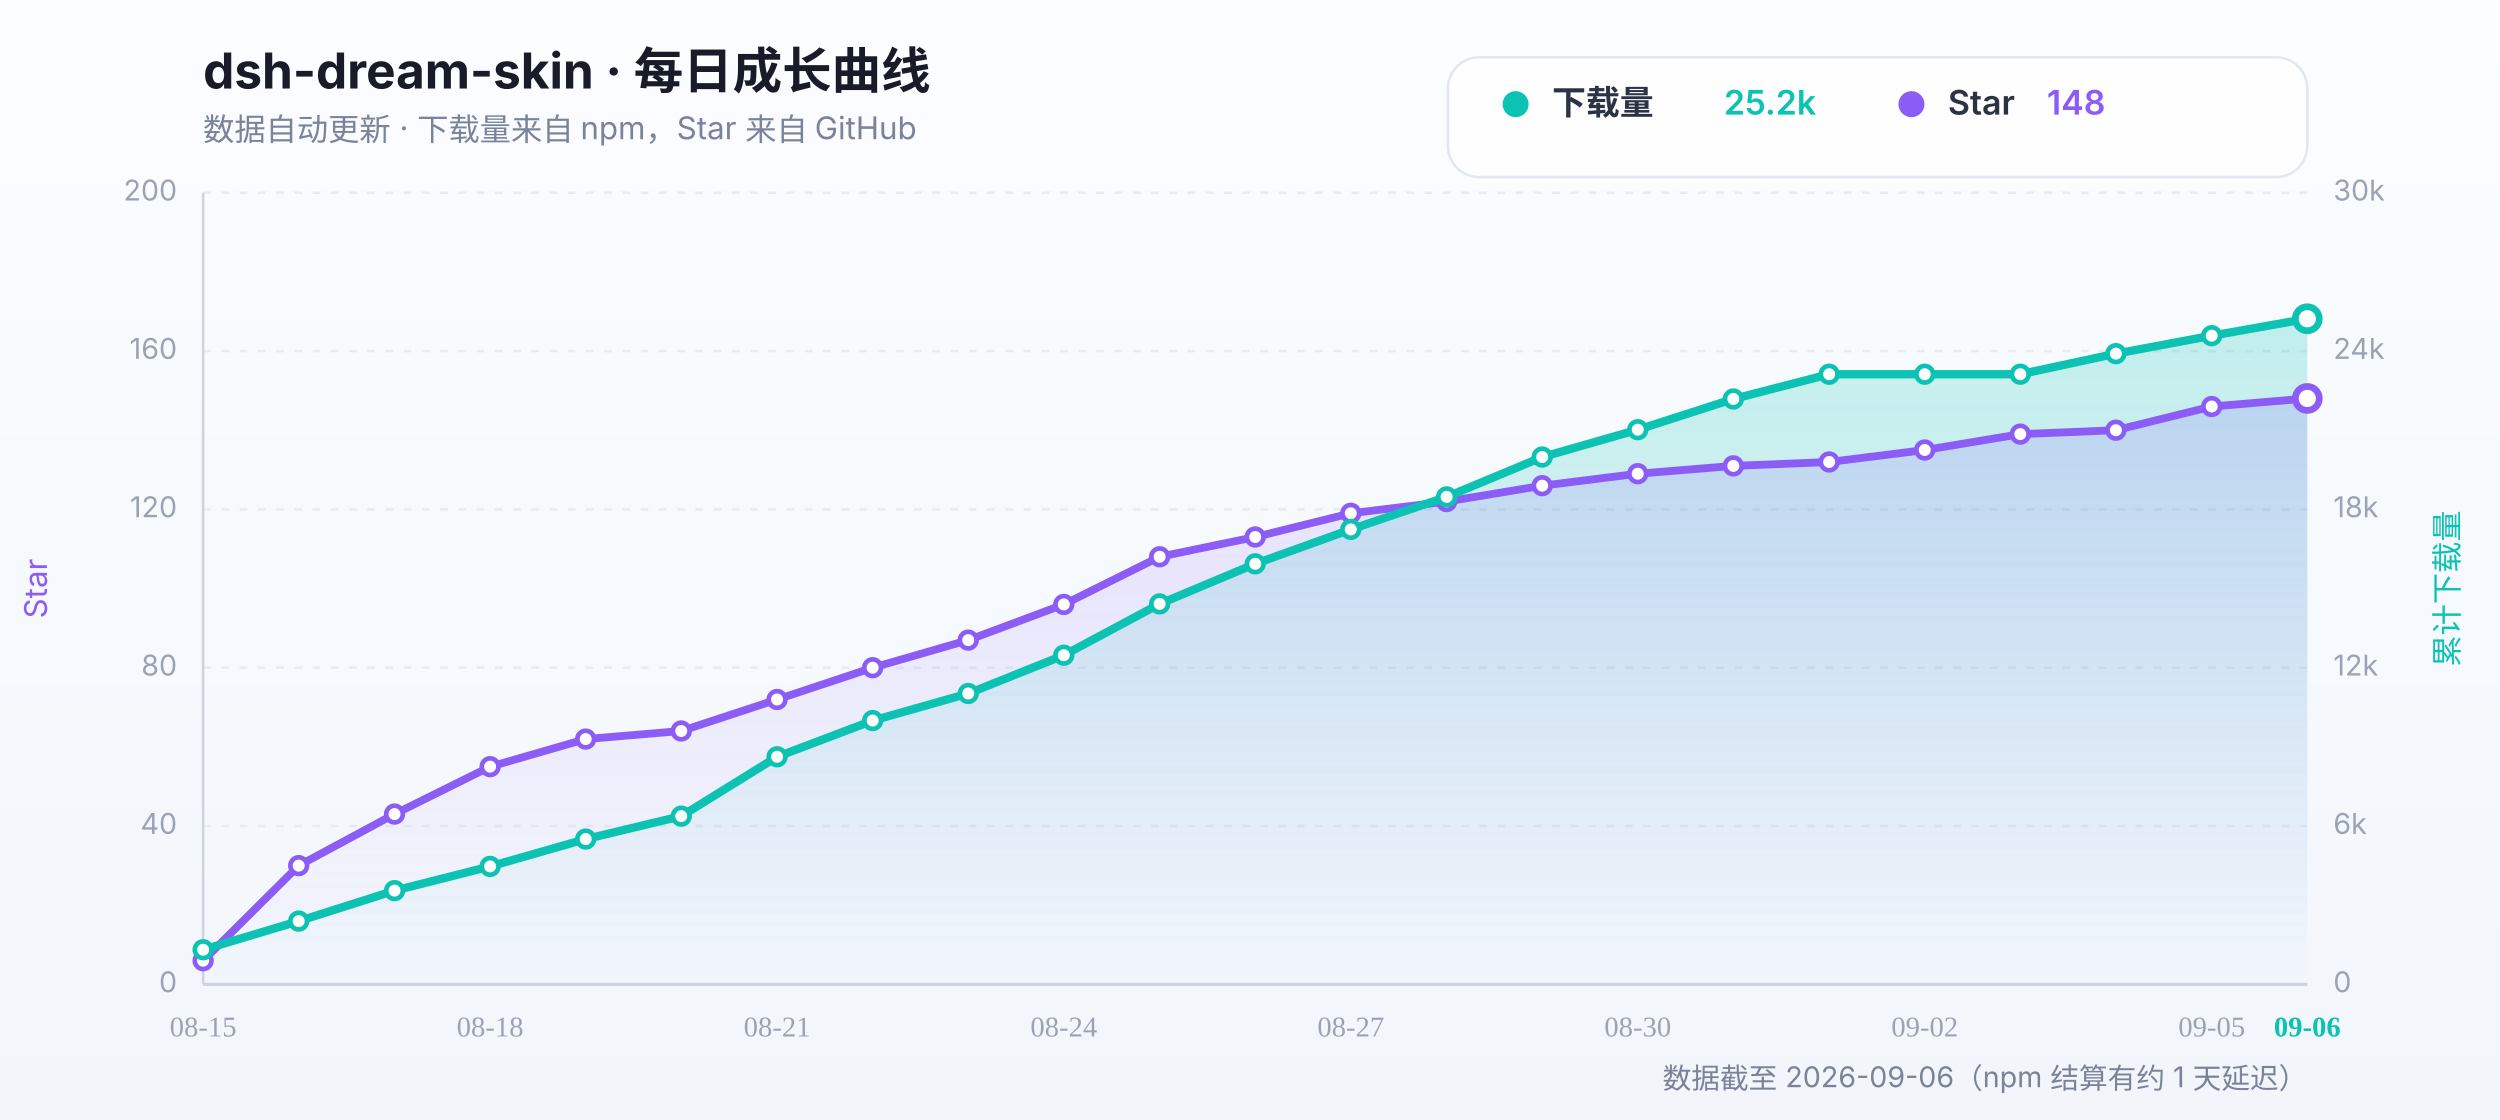
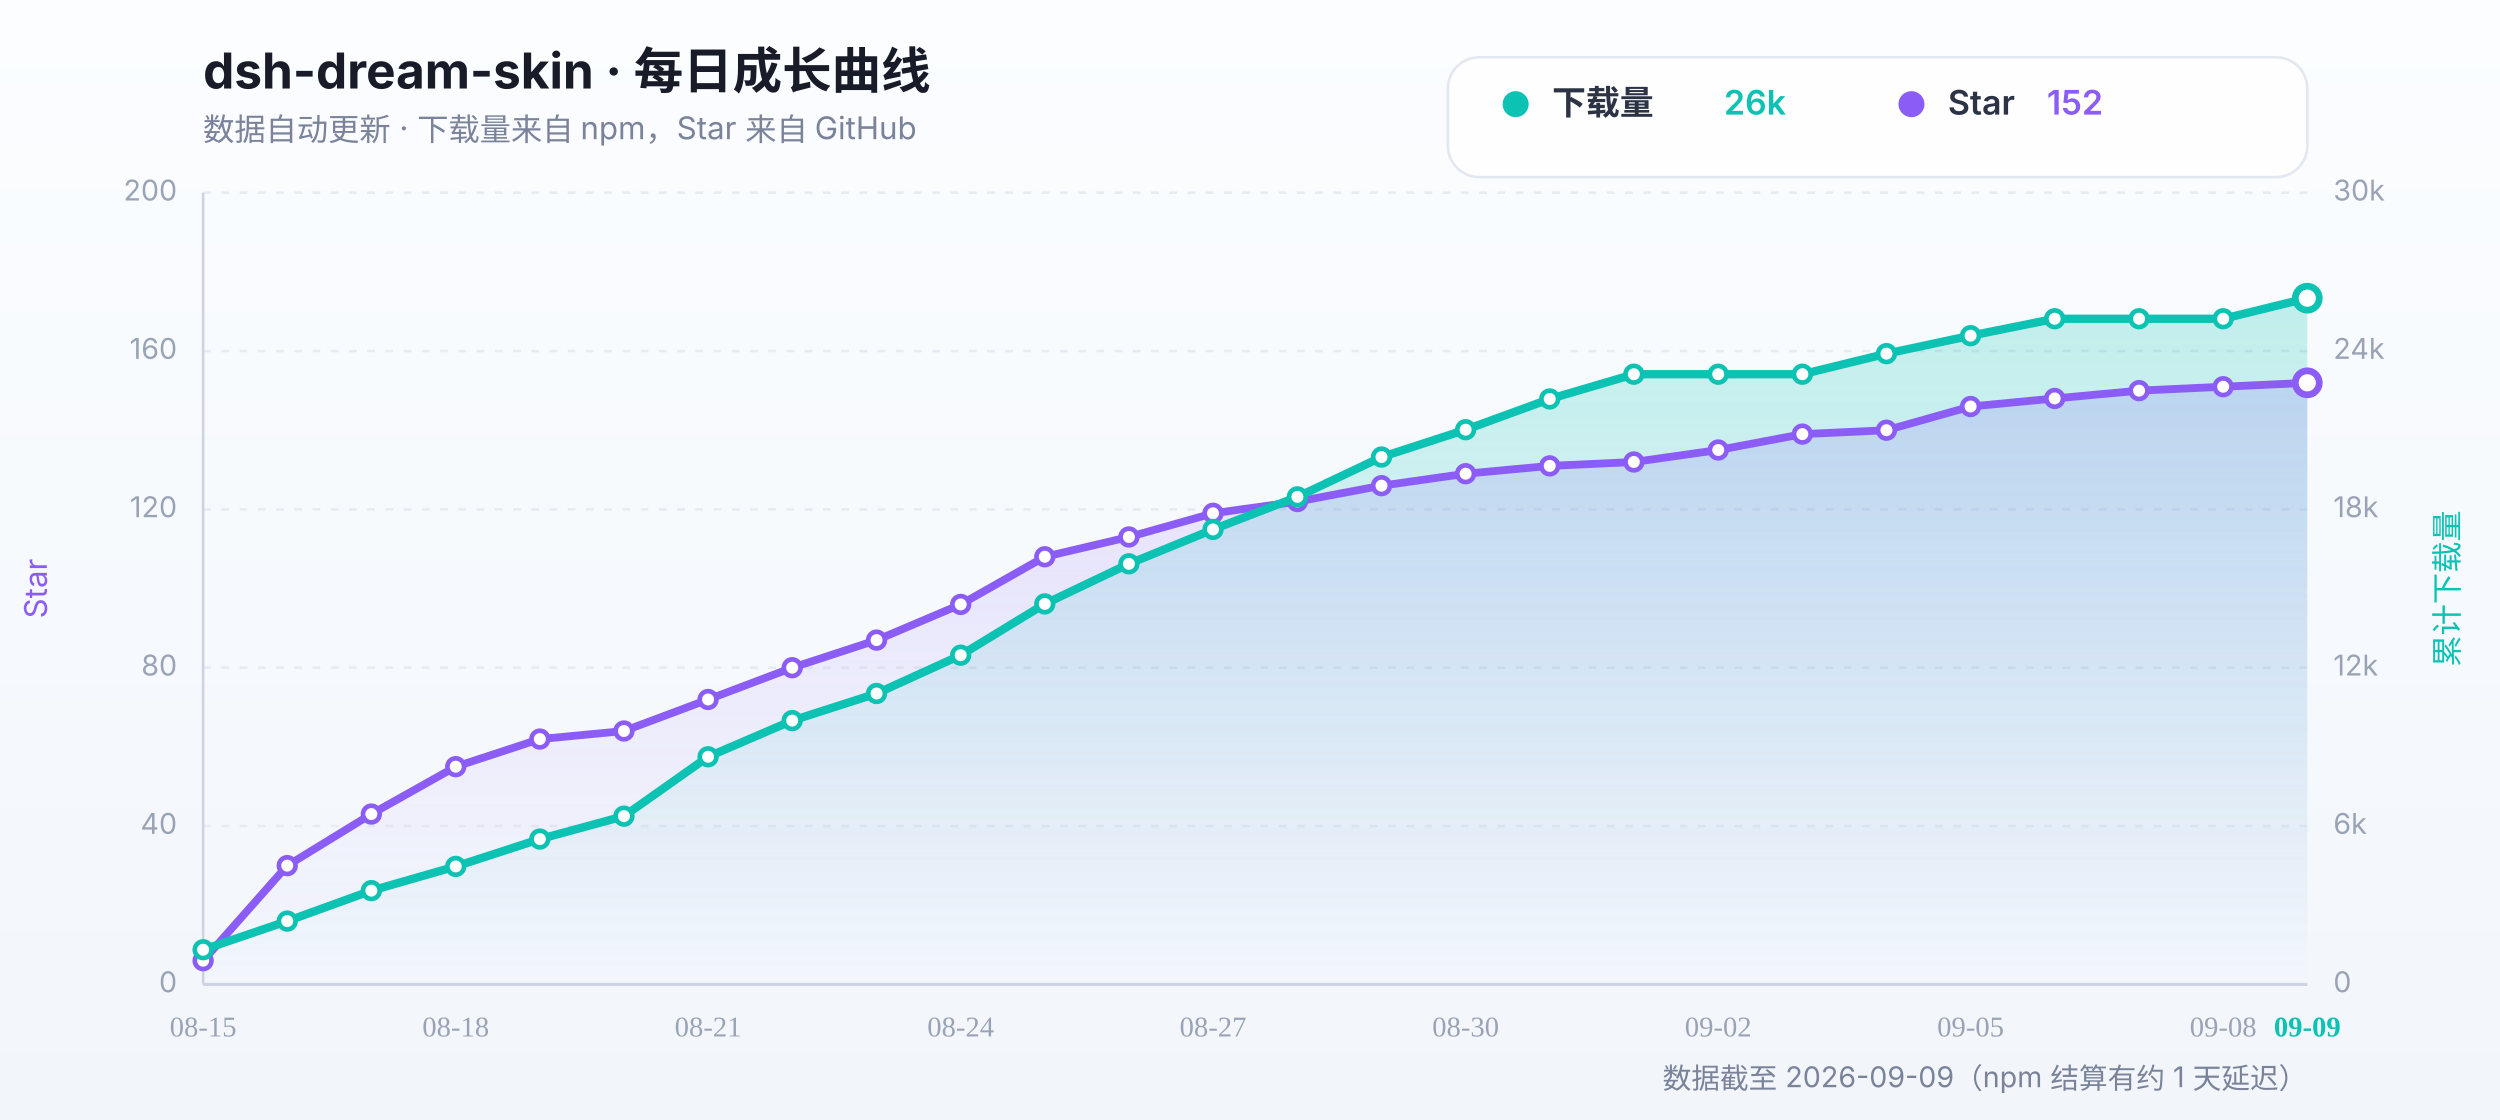
<svg xmlns="http://www.w3.org/2000/svg" width="960" height="430" viewBox="0 0 960 430" role="img" aria-label="dsh-dream-skin 每日 Star 与累计下载量双轴折线图">
  <defs>
    <linearGradient id="gradDl" x1="0" y1="0" x2="0" y2="1">
      <stop offset="0%" stop-color="#0cc2b3" stop-opacity="0.24" />
      <stop offset="100%" stop-color="#0cc2b3" stop-opacity="0" />
    </linearGradient>
    <linearGradient id="gradSt" x1="0" y1="0" x2="0" y2="1">
      <stop offset="0%" stop-color="#8b5cf6" stop-opacity="0.18" />
      <stop offset="100%" stop-color="#8b5cf6" stop-opacity="0" />
    </linearGradient>
    <linearGradient id="bgGrad" x1="0" y1="0" x2="0" y2="1">
      <stop offset="0%" stop-color="#fbfdff" />
      <stop offset="100%" stop-color="#f2f6fb" />
    </linearGradient>
  </defs>
  <rect width="960" height="430" fill="url(#bgGrad)" />
  <g font-family="system-ui,-apple-system,'Segoe UI',sans-serif">
    <text x="18" y="226" font-size="12" fill="#8b5cf6" transform="rotate(-90 18 226)" text-anchor="middle">Star</text>
    <text x="944" y="226" font-size="12" fill="#0cc2b3" transform="rotate(-90 944 226)" text-anchor="middle">累计下载量</text>
  </g>
  <text x="78" y="34" font-size="19" font-weight="700" fill="#171c28" font-family="system-ui,-apple-system,'Segoe UI',sans-serif">dsh-dream-skin · 每日成长曲线</text>
  <text x="78" y="54" font-size="12" fill="#7a8399" font-family="system-ui,-apple-system,'Segoe UI',sans-serif">数据自动更新 · 下载量来自 npm，Star 来自 GitHub</text>
  <g font-family="system-ui,-apple-system,'Segoe UI',sans-serif">
    <rect x="556" y="22" width="330" height="46" rx="12" fill="#ffffff" fill-opacity="0.72" stroke="#e3e8f0" stroke-width="1" />
    <circle cx="582" cy="40" r="5" fill="#0cc2b3" />
    <text x="596" y="44" font-size="13" font-weight="600" fill="#2c3344">下载量</text>
-     <text x="662" y="44" font-size="13" font-weight="600" fill="#0cc2b3">25.2k</text>
+     <text x="662" y="44" font-size="13" font-weight="600" fill="#0cc2b3">26k</text>
    <circle cx="734" cy="40" r="5" fill="#8b5cf6" />
    <text x="748" y="44" font-size="13" font-weight="600" fill="#2c3344">Star</text>
-     <text x="786" y="44" font-size="13" font-weight="600" fill="#8b5cf6">148</text>
+     <text x="786" y="44" font-size="13" font-weight="600" fill="#8b5cf6">152</text>
  </g>
  <line x1="78" y1="378.0" x2="886" y2="378.0" stroke="#d3d9e8" stroke-width="1.2" />
  <line x1="78" y1="317.2" x2="886" y2="317.2" stroke="#e8ebf2" stroke-width="1" stroke-dasharray="3 4" />
  <line x1="78" y1="256.4" x2="886" y2="256.4" stroke="#e8ebf2" stroke-width="1" stroke-dasharray="3 4" />
  <line x1="78" y1="195.6" x2="886" y2="195.6" stroke="#e8ebf2" stroke-width="1" stroke-dasharray="3 4" />
  <line x1="78" y1="134.8" x2="886" y2="134.8" stroke="#e8ebf2" stroke-width="1" stroke-dasharray="3 4" />
  <line x1="78" y1="74.0" x2="886" y2="74.0" stroke="#e8ebf2" stroke-width="1" stroke-dasharray="3 4" />
  <g font-family="system-ui,-apple-system,'Segoe UI',sans-serif">
    <text x="68" y="381.0" text-anchor="end" font-size="11" fill="#9aa3b5">0</text>
    <text x="68" y="320.2" text-anchor="end" font-size="11" fill="#9aa3b5">40</text>
    <text x="68" y="259.4" text-anchor="end" font-size="11" fill="#9aa3b5">80</text>
    <text x="68" y="198.6" text-anchor="end" font-size="11" fill="#9aa3b5">120</text>
    <text x="68" y="137.8" text-anchor="end" font-size="11" fill="#9aa3b5">160</text>
    <text x="68" y="77.0" text-anchor="end" font-size="11" fill="#9aa3b5">200</text>
    <text x="896" y="381.0" text-anchor="start" font-size="11" fill="#9aa3b5">0</text>
    <text x="896" y="320.2" text-anchor="start" font-size="11" fill="#9aa3b5">6k</text>
    <text x="896" y="259.4" text-anchor="start" font-size="11" fill="#9aa3b5">12k</text>
    <text x="896" y="198.6" text-anchor="start" font-size="11" fill="#9aa3b5">18k</text>
    <text x="896" y="137.8" text-anchor="start" font-size="11" fill="#9aa3b5">24k</text>
    <text x="896" y="77.0" text-anchor="start" font-size="11" fill="#9aa3b5">30k</text>
  </g>
  <line x1="78" y1="74" x2="78" y2="378" stroke="#cdd3e2" stroke-width="1" />
  <line x1="78" y1="378" x2="886" y2="378" stroke="#cdd3e2" stroke-width="1" />
-   <path d="M 78.0 378.0 L 78.0 364.7 L 114.7 353.7 L 151.5 342.0 L 188.2 332.7 L 224.9 322.2 L 261.6 313.4 L 298.4 290.6 L 335.1 276.7 L 371.8 266.3 L 408.5 251.6 L 445.3 231.9 L 482.0 216.5 L 518.7 203.3 L 555.5 190.8 L 592.2 175.5 L 628.9 165.0 L 665.6 153.2 L 702.4 143.7 L 739.1 143.7 L 775.8 143.7 L 812.5 135.8 L 849.3 128.9 L 886.0 122.4 L 886.0 378.0 Z" fill="url(#gradDl)" stroke="none" />
-   <path d="M 78.0 378.0 L 78.0 368.9 L 114.7 332.4 L 151.5 312.6 L 188.2 294.4 L 224.9 283.8 L 261.6 280.7 L 298.4 268.6 L 335.1 256.4 L 371.8 245.8 L 408.5 232.1 L 445.3 213.8 L 482.0 206.2 L 518.7 197.1 L 555.5 192.6 L 592.2 186.5 L 628.9 181.9 L 665.6 178.9 L 702.4 177.4 L 739.1 172.8 L 775.8 166.7 L 812.5 165.2 L 849.3 156.1 L 886.0 153.0 L 886.0 378.0 Z" fill="url(#gradSt)" stroke="none" />
-   <polyline points="78.0,368.9 114.7,332.4 151.5,312.6 188.2,294.4 224.9,283.8 261.6,280.7 298.4,268.6 335.1,256.4 371.8,245.8 408.5,232.1 445.3,213.8 482.0,206.2 518.7,197.1 555.5,192.6 592.2,186.5 628.9,181.9 665.6,178.9 702.4,177.4 739.1,172.8 775.8,166.7 812.5,165.2 849.3,156.1 886.0,153.0" fill="none" stroke="#8b5cf6" stroke-width="3" stroke-linecap="round" stroke-linejoin="round" />
+   <path d="M 78.0 378.0 L 78.0 364.7 L 110.3 353.7 L 142.6 342.0 L 175.0 332.7 L 207.3 322.2 L 239.6 313.4 L 271.9 290.6 L 304.2 276.7 L 336.6 266.3 L 368.9 251.6 L 401.2 231.9 L 433.5 216.5 L 465.8 203.3 L 498.2 190.8 L 530.5 175.5 L 562.8 165.0 L 595.1 153.2 L 627.4 143.7 L 659.8 143.7 L 692.1 143.7 L 724.4 135.8 L 756.7 128.9 L 789.0 122.4 L 821.4 122.4 L 853.7 122.4 L 886.0 114.5 L 886.0 378.0 Z" fill="url(#gradDl)" stroke="none" />
+   <path d="M 78.0 378.0 L 78.0 368.9 L 110.3 332.4 L 142.6 312.6 L 175.0 294.4 L 207.3 283.8 L 239.6 280.7 L 271.9 268.6 L 304.2 256.4 L 336.6 245.8 L 368.9 232.1 L 401.2 213.8 L 433.5 206.2 L 465.8 197.1 L 498.2 192.6 L 530.5 186.5 L 562.8 181.9 L 595.1 178.9 L 627.4 177.4 L 659.8 172.8 L 692.1 166.7 L 724.4 165.2 L 756.7 156.1 L 789.0 153.0 L 821.4 150.0 L 853.7 148.5 L 886.0 147.0 L 886.0 378.0 Z" fill="url(#gradSt)" stroke="none" />
+   <polyline points="78.0,368.9 110.3,332.4 142.6,312.6 175.0,294.4 207.3,283.8 239.6,280.7 271.9,268.6 304.2,256.4 336.6,245.8 368.9,232.1 401.2,213.8 433.5,206.2 465.8,197.1 498.2,192.6 530.5,186.5 562.8,181.9 595.1,178.9 627.4,177.4 659.8,172.8 692.1,166.7 724.4,165.2 756.7,156.1 789.0,153.0 821.4,150.0 853.7,148.5 886.0,147.0" fill="none" stroke="#8b5cf6" stroke-width="3" stroke-linecap="round" stroke-linejoin="round" />
  <circle cx="78.0" cy="368.9" r="3.2" fill="#ffffff" stroke="#8b5cf6" stroke-width="1.8" />
-   <circle cx="114.7" cy="332.4" r="3.2" fill="#ffffff" stroke="#8b5cf6" stroke-width="1.8" />
-   <circle cx="151.5" cy="312.6" r="3.2" fill="#ffffff" stroke="#8b5cf6" stroke-width="1.8" />
-   <circle cx="188.2" cy="294.4" r="3.2" fill="#ffffff" stroke="#8b5cf6" stroke-width="1.8" />
-   <circle cx="224.9" cy="283.8" r="3.2" fill="#ffffff" stroke="#8b5cf6" stroke-width="1.8" />
-   <circle cx="261.6" cy="280.7" r="3.2" fill="#ffffff" stroke="#8b5cf6" stroke-width="1.8" />
-   <circle cx="298.4" cy="268.6" r="3.2" fill="#ffffff" stroke="#8b5cf6" stroke-width="1.8" />
-   <circle cx="335.1" cy="256.4" r="3.2" fill="#ffffff" stroke="#8b5cf6" stroke-width="1.8" />
-   <circle cx="371.8" cy="245.8" r="3.2" fill="#ffffff" stroke="#8b5cf6" stroke-width="1.8" />
-   <circle cx="408.5" cy="232.1" r="3.2" fill="#ffffff" stroke="#8b5cf6" stroke-width="1.8" />
-   <circle cx="445.3" cy="213.8" r="3.2" fill="#ffffff" stroke="#8b5cf6" stroke-width="1.8" />
-   <circle cx="482.0" cy="206.2" r="3.2" fill="#ffffff" stroke="#8b5cf6" stroke-width="1.8" />
-   <circle cx="518.7" cy="197.1" r="3.2" fill="#ffffff" stroke="#8b5cf6" stroke-width="1.8" />
-   <circle cx="555.5" cy="192.6" r="3.2" fill="#ffffff" stroke="#8b5cf6" stroke-width="1.8" />
-   <circle cx="592.2" cy="186.5" r="3.2" fill="#ffffff" stroke="#8b5cf6" stroke-width="1.8" />
-   <circle cx="628.9" cy="181.9" r="3.2" fill="#ffffff" stroke="#8b5cf6" stroke-width="1.8" />
-   <circle cx="665.6" cy="178.9" r="3.2" fill="#ffffff" stroke="#8b5cf6" stroke-width="1.8" />
-   <circle cx="702.4" cy="177.4" r="3.2" fill="#ffffff" stroke="#8b5cf6" stroke-width="1.8" />
-   <circle cx="739.1" cy="172.8" r="3.2" fill="#ffffff" stroke="#8b5cf6" stroke-width="1.8" />
-   <circle cx="775.8" cy="166.7" r="3.2" fill="#ffffff" stroke="#8b5cf6" stroke-width="1.8" />
-   <circle cx="812.5" cy="165.2" r="3.2" fill="#ffffff" stroke="#8b5cf6" stroke-width="1.8" />
-   <circle cx="849.3" cy="156.1" r="3.2" fill="#ffffff" stroke="#8b5cf6" stroke-width="1.8" />
-   <circle cx="886.0" cy="153.0" r="4.6" fill="#ffffff" stroke="#8b5cf6" stroke-width="2.6" />
-   <polyline points="78.0,364.7 114.7,353.7 151.5,342.0 188.2,332.7 224.9,322.2 261.6,313.4 298.4,290.6 335.1,276.7 371.8,266.3 408.5,251.6 445.3,231.9 482.0,216.5 518.7,203.3 555.5,190.8 592.2,175.5 628.9,165.0 665.6,153.2 702.4,143.7 739.1,143.7 775.8,143.7 812.5,135.8 849.3,128.9 886.0,122.4" fill="none" stroke="#0cc2b3" stroke-width="3.2" stroke-linecap="round" stroke-linejoin="round" />
+   <circle cx="110.3" cy="332.4" r="3.2" fill="#ffffff" stroke="#8b5cf6" stroke-width="1.8" />
+   <circle cx="142.6" cy="312.6" r="3.2" fill="#ffffff" stroke="#8b5cf6" stroke-width="1.8" />
+   <circle cx="175.0" cy="294.4" r="3.2" fill="#ffffff" stroke="#8b5cf6" stroke-width="1.8" />
+   <circle cx="207.3" cy="283.8" r="3.2" fill="#ffffff" stroke="#8b5cf6" stroke-width="1.8" />
+   <circle cx="239.6" cy="280.7" r="3.2" fill="#ffffff" stroke="#8b5cf6" stroke-width="1.8" />
+   <circle cx="271.9" cy="268.6" r="3.2" fill="#ffffff" stroke="#8b5cf6" stroke-width="1.8" />
+   <circle cx="304.2" cy="256.4" r="3.2" fill="#ffffff" stroke="#8b5cf6" stroke-width="1.8" />
+   <circle cx="336.6" cy="245.8" r="3.2" fill="#ffffff" stroke="#8b5cf6" stroke-width="1.8" />
+   <circle cx="368.9" cy="232.1" r="3.2" fill="#ffffff" stroke="#8b5cf6" stroke-width="1.8" />
+   <circle cx="401.2" cy="213.8" r="3.2" fill="#ffffff" stroke="#8b5cf6" stroke-width="1.8" />
+   <circle cx="433.5" cy="206.2" r="3.2" fill="#ffffff" stroke="#8b5cf6" stroke-width="1.8" />
+   <circle cx="465.8" cy="197.1" r="3.2" fill="#ffffff" stroke="#8b5cf6" stroke-width="1.8" />
+   <circle cx="498.2" cy="192.6" r="3.2" fill="#ffffff" stroke="#8b5cf6" stroke-width="1.8" />
+   <circle cx="530.5" cy="186.5" r="3.2" fill="#ffffff" stroke="#8b5cf6" stroke-width="1.8" />
+   <circle cx="562.8" cy="181.9" r="3.2" fill="#ffffff" stroke="#8b5cf6" stroke-width="1.8" />
+   <circle cx="595.1" cy="178.9" r="3.2" fill="#ffffff" stroke="#8b5cf6" stroke-width="1.8" />
+   <circle cx="627.4" cy="177.4" r="3.2" fill="#ffffff" stroke="#8b5cf6" stroke-width="1.8" />
+   <circle cx="659.8" cy="172.8" r="3.2" fill="#ffffff" stroke="#8b5cf6" stroke-width="1.8" />
+   <circle cx="692.1" cy="166.7" r="3.2" fill="#ffffff" stroke="#8b5cf6" stroke-width="1.8" />
+   <circle cx="724.4" cy="165.2" r="3.2" fill="#ffffff" stroke="#8b5cf6" stroke-width="1.8" />
+   <circle cx="756.7" cy="156.1" r="3.2" fill="#ffffff" stroke="#8b5cf6" stroke-width="1.8" />
+   <circle cx="789.0" cy="153.0" r="3.2" fill="#ffffff" stroke="#8b5cf6" stroke-width="1.8" />
+   <circle cx="821.4" cy="150.0" r="3.2" fill="#ffffff" stroke="#8b5cf6" stroke-width="1.8" />
+   <circle cx="853.7" cy="148.5" r="3.2" fill="#ffffff" stroke="#8b5cf6" stroke-width="1.8" />
+   <circle cx="886.0" cy="147.0" r="4.6" fill="#ffffff" stroke="#8b5cf6" stroke-width="2.6" />
+   <polyline points="78.0,364.7 110.3,353.7 142.6,342.0 175.0,332.7 207.3,322.2 239.6,313.4 271.9,290.6 304.2,276.7 336.6,266.3 368.9,251.6 401.2,231.9 433.5,216.5 465.8,203.3 498.2,190.8 530.5,175.5 562.8,165.0 595.1,153.2 627.4,143.7 659.8,143.7 692.1,143.7 724.4,135.8 756.7,128.9 789.0,122.4 821.4,122.4 853.7,122.4 886.0,114.5" fill="none" stroke="#0cc2b3" stroke-width="3.2" stroke-linecap="round" stroke-linejoin="round" />
  <circle cx="78.0" cy="364.7" r="3.2" fill="#ffffff" stroke="#0cc2b3" stroke-width="1.8" />
-   <circle cx="114.7" cy="353.7" r="3.2" fill="#ffffff" stroke="#0cc2b3" stroke-width="1.8" />
-   <circle cx="151.5" cy="342.0" r="3.2" fill="#ffffff" stroke="#0cc2b3" stroke-width="1.8" />
-   <circle cx="188.2" cy="332.7" r="3.2" fill="#ffffff" stroke="#0cc2b3" stroke-width="1.8" />
-   <circle cx="224.9" cy="322.2" r="3.2" fill="#ffffff" stroke="#0cc2b3" stroke-width="1.8" />
-   <circle cx="261.6" cy="313.4" r="3.2" fill="#ffffff" stroke="#0cc2b3" stroke-width="1.8" />
-   <circle cx="298.4" cy="290.6" r="3.2" fill="#ffffff" stroke="#0cc2b3" stroke-width="1.8" />
-   <circle cx="335.1" cy="276.7" r="3.2" fill="#ffffff" stroke="#0cc2b3" stroke-width="1.8" />
-   <circle cx="371.8" cy="266.3" r="3.2" fill="#ffffff" stroke="#0cc2b3" stroke-width="1.8" />
-   <circle cx="408.5" cy="251.6" r="3.2" fill="#ffffff" stroke="#0cc2b3" stroke-width="1.8" />
-   <circle cx="445.3" cy="231.9" r="3.2" fill="#ffffff" stroke="#0cc2b3" stroke-width="1.8" />
-   <circle cx="482.0" cy="216.5" r="3.2" fill="#ffffff" stroke="#0cc2b3" stroke-width="1.8" />
-   <circle cx="518.7" cy="203.3" r="3.2" fill="#ffffff" stroke="#0cc2b3" stroke-width="1.8" />
-   <circle cx="555.5" cy="190.8" r="3.2" fill="#ffffff" stroke="#0cc2b3" stroke-width="1.8" />
-   <circle cx="592.2" cy="175.5" r="3.2" fill="#ffffff" stroke="#0cc2b3" stroke-width="1.8" />
-   <circle cx="628.9" cy="165.0" r="3.2" fill="#ffffff" stroke="#0cc2b3" stroke-width="1.8" />
-   <circle cx="665.6" cy="153.2" r="3.2" fill="#ffffff" stroke="#0cc2b3" stroke-width="1.8" />
-   <circle cx="702.4" cy="143.7" r="3.2" fill="#ffffff" stroke="#0cc2b3" stroke-width="1.8" />
-   <circle cx="739.1" cy="143.7" r="3.2" fill="#ffffff" stroke="#0cc2b3" stroke-width="1.8" />
-   <circle cx="775.8" cy="143.7" r="3.2" fill="#ffffff" stroke="#0cc2b3" stroke-width="1.8" />
-   <circle cx="812.5" cy="135.8" r="3.2" fill="#ffffff" stroke="#0cc2b3" stroke-width="1.8" />
-   <circle cx="849.3" cy="128.9" r="3.2" fill="#ffffff" stroke="#0cc2b3" stroke-width="1.8" />
-   <circle cx="886.0" cy="122.4" r="4.6" fill="#ffffff" stroke="#0cc2b3" stroke-width="2.6" />
+   <circle cx="110.3" cy="353.7" r="3.2" fill="#ffffff" stroke="#0cc2b3" stroke-width="1.8" />
+   <circle cx="142.6" cy="342.0" r="3.2" fill="#ffffff" stroke="#0cc2b3" stroke-width="1.8" />
+   <circle cx="175.0" cy="332.7" r="3.2" fill="#ffffff" stroke="#0cc2b3" stroke-width="1.8" />
+   <circle cx="207.3" cy="322.2" r="3.2" fill="#ffffff" stroke="#0cc2b3" stroke-width="1.8" />
+   <circle cx="239.6" cy="313.4" r="3.2" fill="#ffffff" stroke="#0cc2b3" stroke-width="1.8" />
+   <circle cx="271.9" cy="290.6" r="3.2" fill="#ffffff" stroke="#0cc2b3" stroke-width="1.8" />
+   <circle cx="304.2" cy="276.7" r="3.2" fill="#ffffff" stroke="#0cc2b3" stroke-width="1.8" />
+   <circle cx="336.6" cy="266.3" r="3.2" fill="#ffffff" stroke="#0cc2b3" stroke-width="1.8" />
+   <circle cx="368.9" cy="251.6" r="3.2" fill="#ffffff" stroke="#0cc2b3" stroke-width="1.8" />
+   <circle cx="401.2" cy="231.9" r="3.2" fill="#ffffff" stroke="#0cc2b3" stroke-width="1.8" />
+   <circle cx="433.5" cy="216.5" r="3.2" fill="#ffffff" stroke="#0cc2b3" stroke-width="1.8" />
+   <circle cx="465.8" cy="203.3" r="3.2" fill="#ffffff" stroke="#0cc2b3" stroke-width="1.8" />
+   <circle cx="498.2" cy="190.8" r="3.2" fill="#ffffff" stroke="#0cc2b3" stroke-width="1.8" />
+   <circle cx="530.5" cy="175.5" r="3.2" fill="#ffffff" stroke="#0cc2b3" stroke-width="1.8" />
+   <circle cx="562.8" cy="165.0" r="3.2" fill="#ffffff" stroke="#0cc2b3" stroke-width="1.8" />
+   <circle cx="595.1" cy="153.2" r="3.2" fill="#ffffff" stroke="#0cc2b3" stroke-width="1.8" />
+   <circle cx="627.4" cy="143.7" r="3.2" fill="#ffffff" stroke="#0cc2b3" stroke-width="1.8" />
+   <circle cx="659.8" cy="143.7" r="3.2" fill="#ffffff" stroke="#0cc2b3" stroke-width="1.8" />
+   <circle cx="692.1" cy="143.7" r="3.2" fill="#ffffff" stroke="#0cc2b3" stroke-width="1.8" />
+   <circle cx="724.4" cy="135.8" r="3.2" fill="#ffffff" stroke="#0cc2b3" stroke-width="1.8" />
+   <circle cx="756.7" cy="128.9" r="3.2" fill="#ffffff" stroke="#0cc2b3" stroke-width="1.8" />
+   <circle cx="789.0" cy="122.4" r="3.2" fill="#ffffff" stroke="#0cc2b3" stroke-width="1.8" />
+   <circle cx="821.4" cy="122.4" r="3.2" fill="#ffffff" stroke="#0cc2b3" stroke-width="1.8" />
+   <circle cx="853.7" cy="122.4" r="3.2" fill="#ffffff" stroke="#0cc2b3" stroke-width="1.8" />
+   <circle cx="886.0" cy="114.5" r="4.6" fill="#ffffff" stroke="#0cc2b3" stroke-width="2.6" />
  <text x="78.0" y="398" text-anchor="middle" font-size="11" fill="#9aa3b5">08-15</text>
-   <text x="188.2" y="398" text-anchor="middle" font-size="11" fill="#9aa3b5">08-18</text>
-   <text x="298.4" y="398" text-anchor="middle" font-size="11" fill="#9aa3b5">08-21</text>
-   <text x="408.5" y="398" text-anchor="middle" font-size="11" fill="#9aa3b5">08-24</text>
-   <text x="518.7" y="398" text-anchor="middle" font-size="11" fill="#9aa3b5">08-27</text>
-   <text x="628.9" y="398" text-anchor="middle" font-size="11" fill="#9aa3b5">08-30</text>
-   <text x="739.1" y="398" text-anchor="middle" font-size="11" fill="#9aa3b5">09-02</text>
-   <text x="849.3" y="398" text-anchor="middle" font-size="11" fill="#9aa3b5">09-05</text>
-   <text x="886.0" y="398" text-anchor="middle" font-size="11" fill="#0cc2b3" font-weight="600">09-06</text>
-   <text x="886" y="418" text-anchor="end" font-size="11" fill="#7a8399" font-family="system-ui,-apple-system,'Segoe UI',sans-serif">数据截至 2026-09-06（npm 结算有约 1 天延迟）</text>
+   <text x="175.0" y="398" text-anchor="middle" font-size="11" fill="#9aa3b5">08-18</text>
+   <text x="271.9" y="398" text-anchor="middle" font-size="11" fill="#9aa3b5">08-21</text>
+   <text x="368.9" y="398" text-anchor="middle" font-size="11" fill="#9aa3b5">08-24</text>
+   <text x="465.8" y="398" text-anchor="middle" font-size="11" fill="#9aa3b5">08-27</text>
+   <text x="562.8" y="398" text-anchor="middle" font-size="11" fill="#9aa3b5">08-30</text>
+   <text x="659.8" y="398" text-anchor="middle" font-size="11" fill="#9aa3b5">09-02</text>
+   <text x="756.7" y="398" text-anchor="middle" font-size="11" fill="#9aa3b5">09-05</text>
+   <text x="853.7" y="398" text-anchor="middle" font-size="11" fill="#9aa3b5">09-08</text>
+   <text x="886.0" y="398" text-anchor="middle" font-size="11" fill="#0cc2b3" font-weight="600">09-09</text>
+   <text x="886" y="418" text-anchor="end" font-size="11" fill="#7a8399" font-family="system-ui,-apple-system,'Segoe UI',sans-serif">数据截至 2026-09-09（npm 结算有约 1 天延迟）</text>
</svg>
